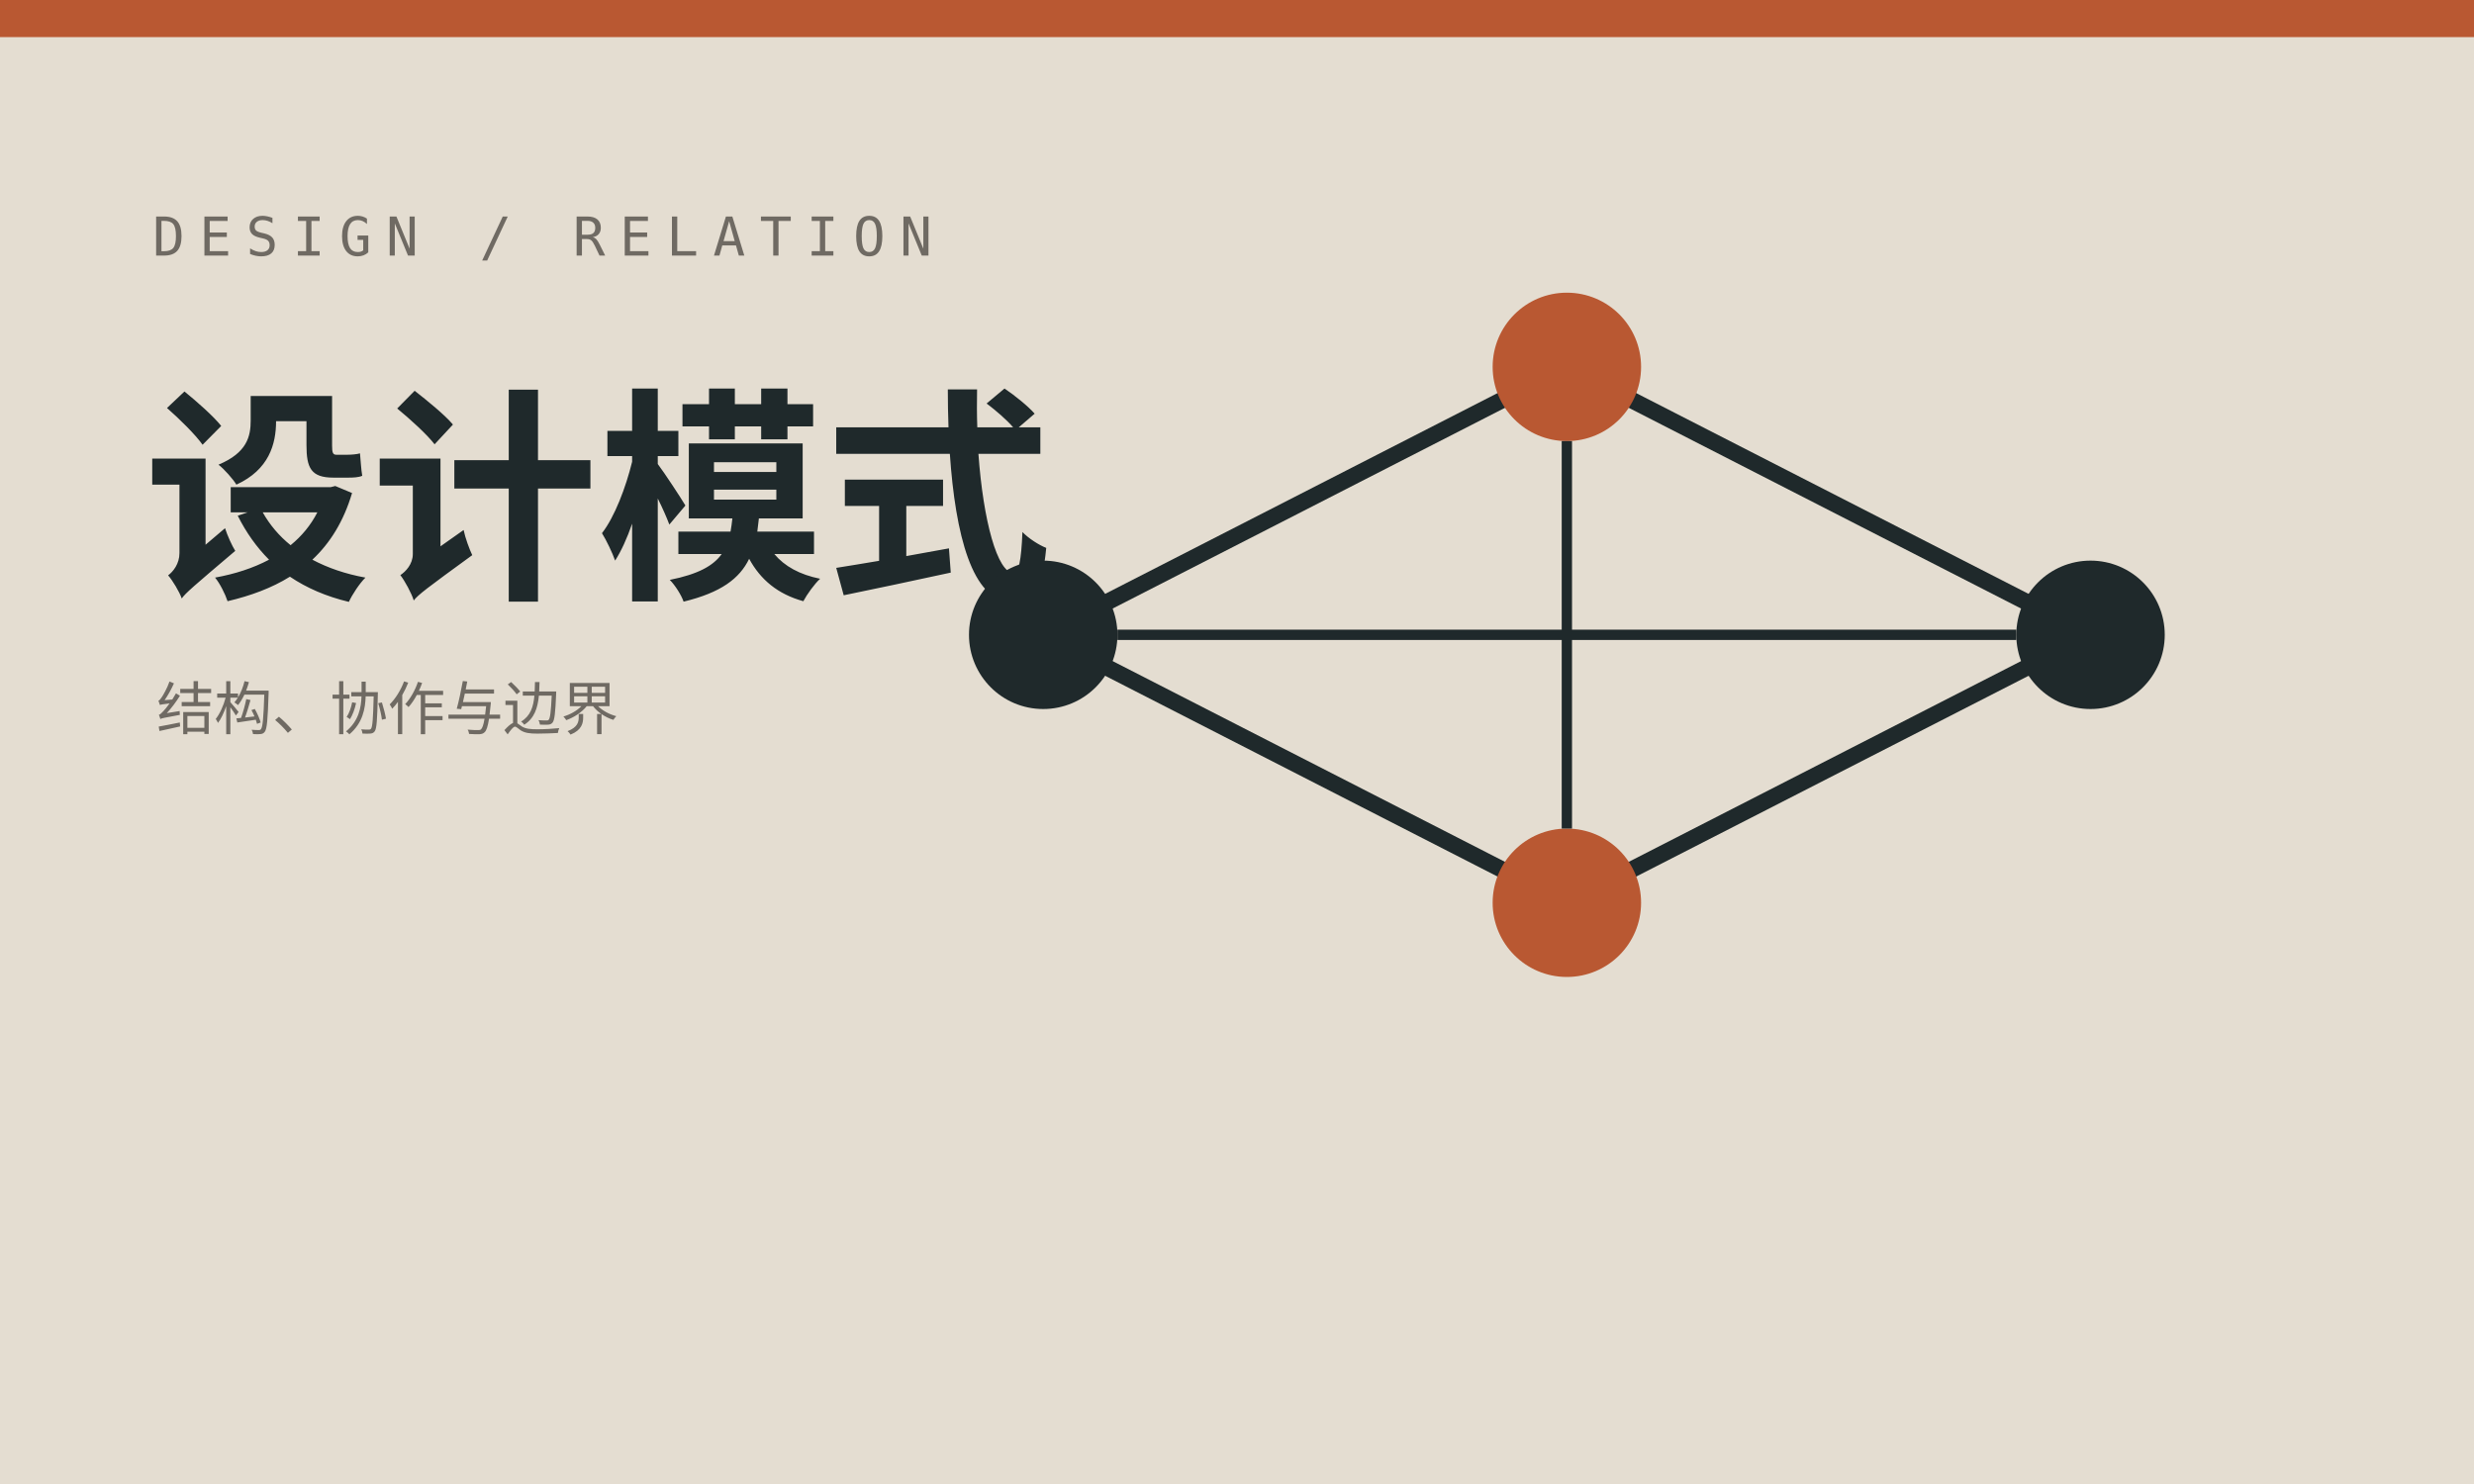
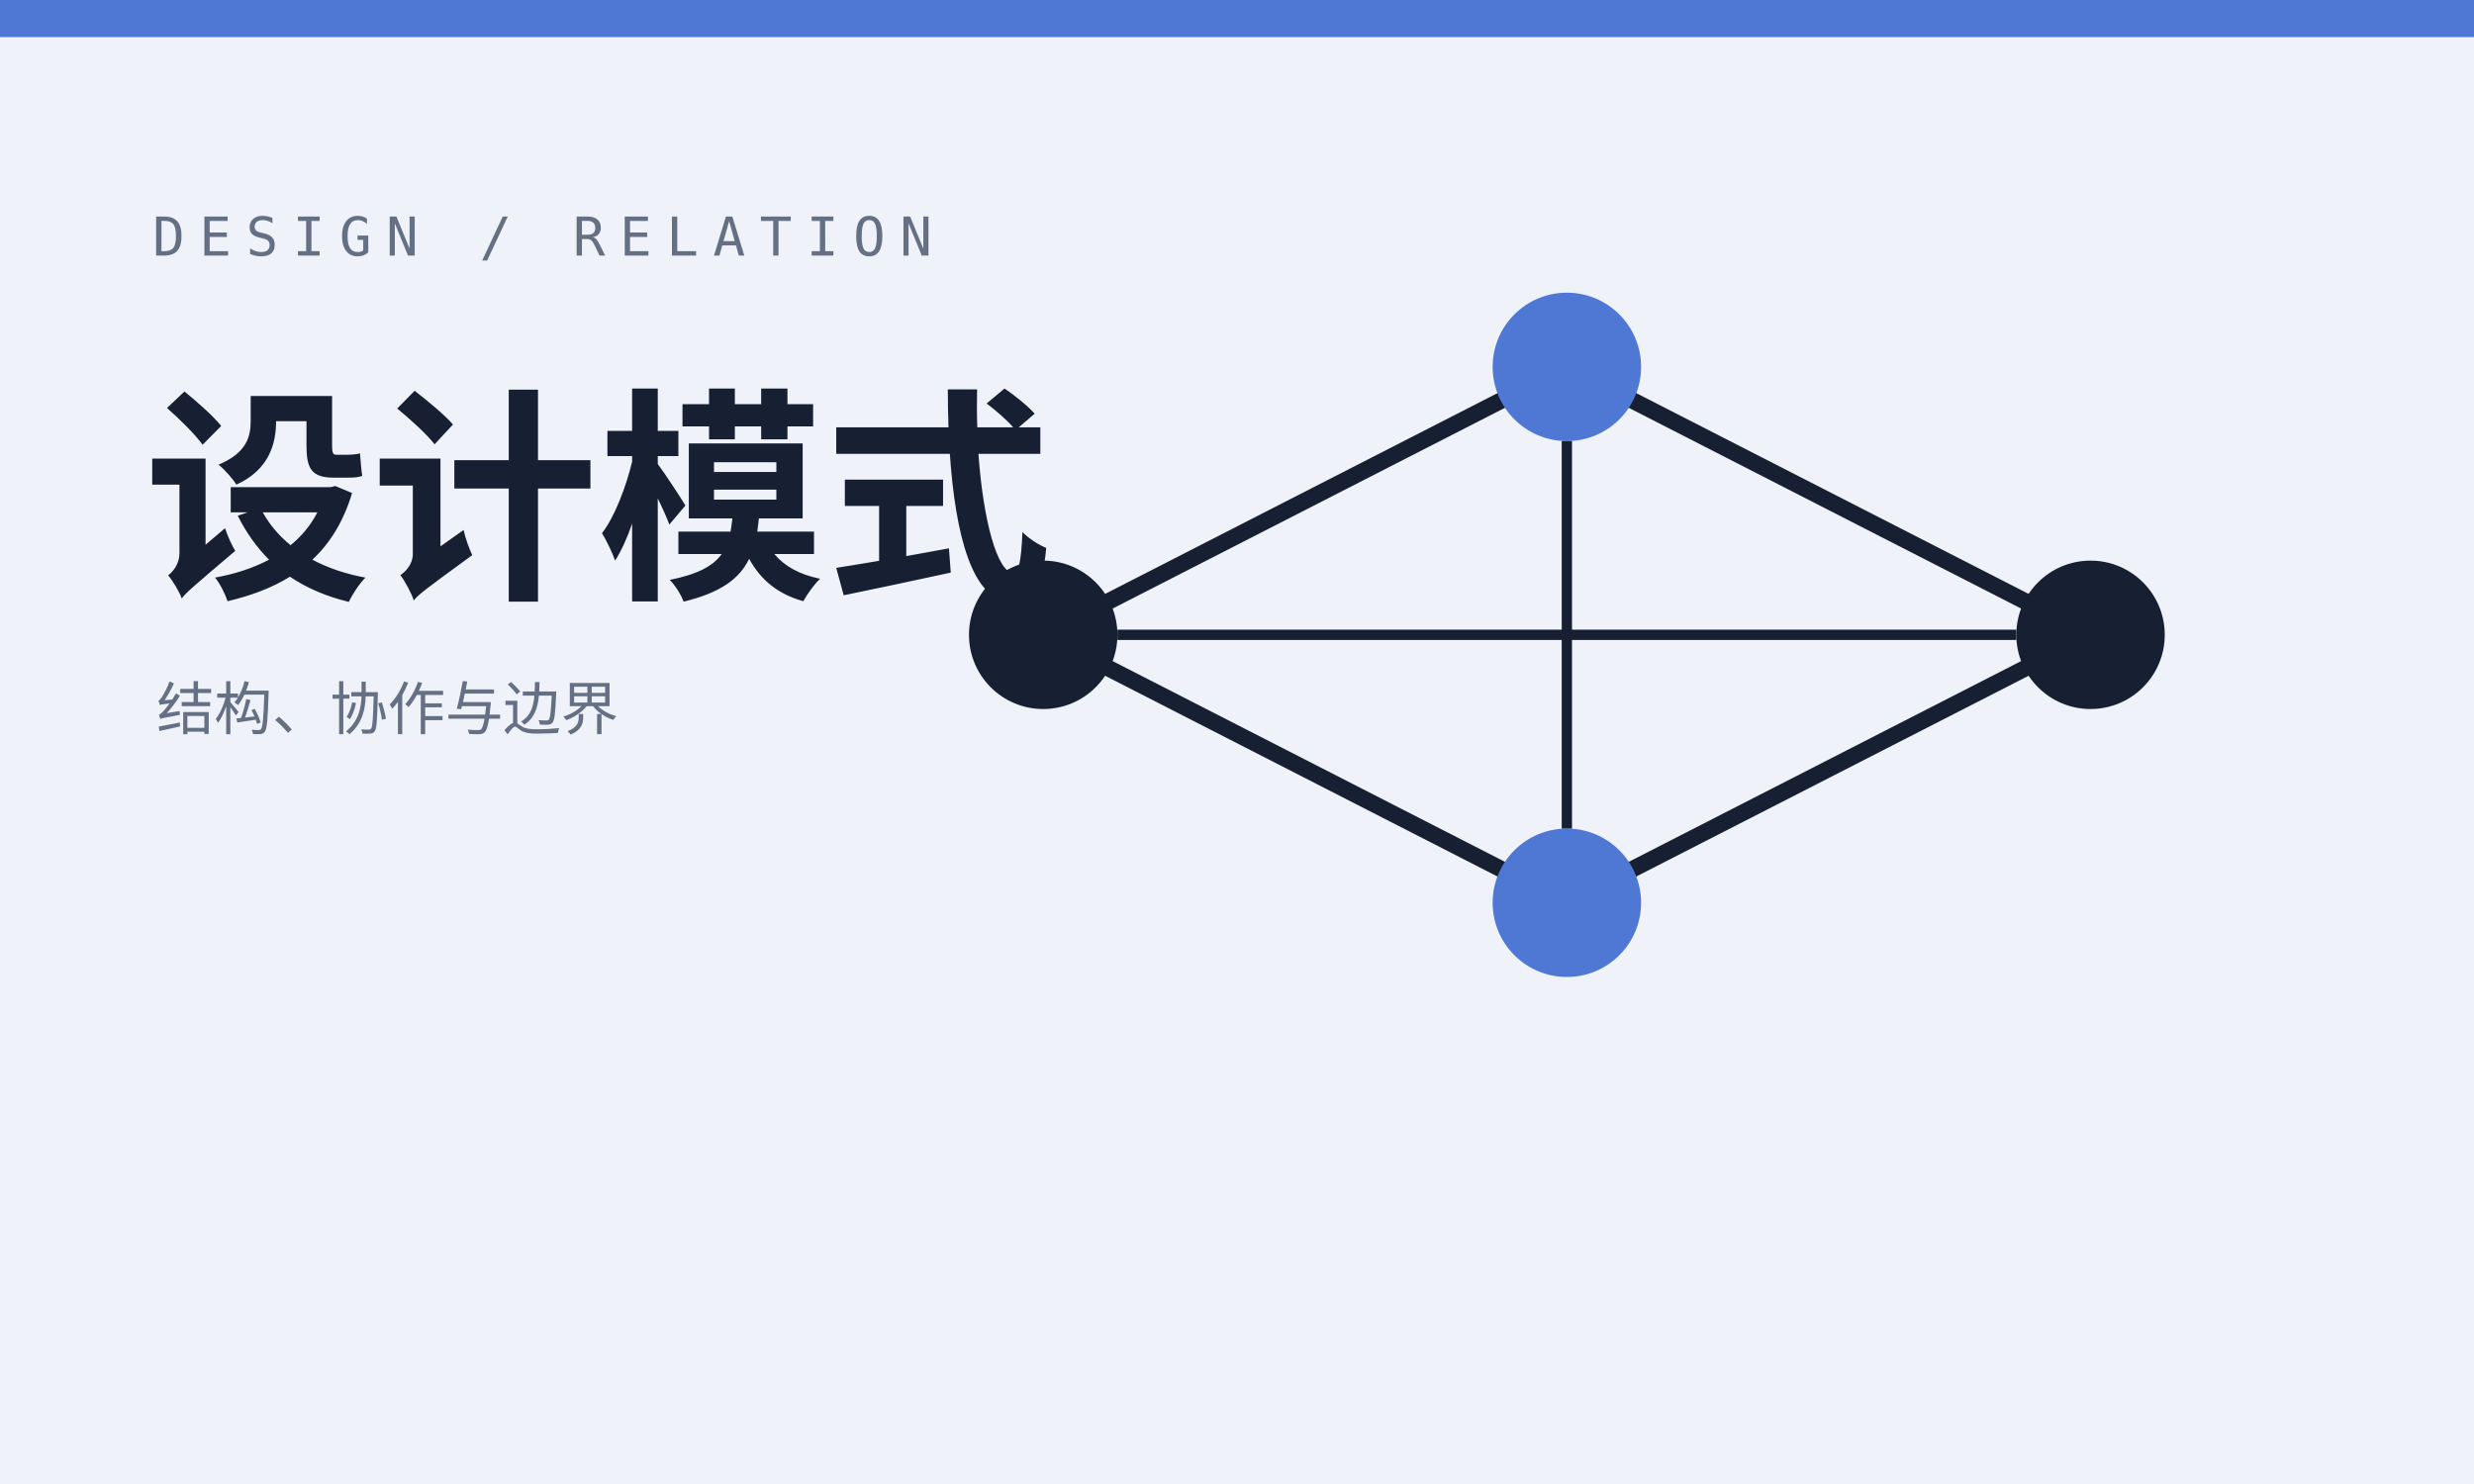
<svg xmlns="http://www.w3.org/2000/svg" viewBox="0 0 1200 720" role="img" aria-label="设计模式文章封面">
-   <rect width="1200" height="720" fill="#e4ddd1" />
-   <path d="M0 0h1200v18H0z" fill="#b95832" />
-   <text x="74" y="124" font-family="monospace" font-size="26" letter-spacing="7" fill="#6f6a63">DESIGN / RELATION</text>
-   <text x="70" y="282" font-family="'Songti SC',serif" font-size="110" font-weight="700" fill="#1f292b">设计模式</text>
-   <text x="76" y="354" font-family="'Noto Sans SC',sans-serif" font-size="28" fill="#6f6a63">结构、协作与边界</text>
-   <path d="M760 178L1014 308 760 438 506 308z" fill="none" stroke="#1f292b" stroke-width="8" />
-   <circle cx="760" cy="178" r="36" fill="#b95832" />
-   <circle cx="1014" cy="308" r="36" fill="#1f292b" />
-   <circle cx="760" cy="438" r="36" fill="#b95832" />
-   <circle cx="506" cy="308" r="36" fill="#1f292b" />
-   <path d="M760 214v188M542 308h436" stroke="#1f292b" stroke-width="5" />
+   <rect width="1200" height="720" fill="#eff2f8" />
+   <path d="M0 0h1200v18H0z" fill="#4f78d4" />
+   <text x="74" y="124" font-family="monospace" font-size="26" letter-spacing="7" fill="#667085">DESIGN / RELATION</text>
+   <text x="70" y="282" font-family="'PingFang SC',sans-serif" font-size="110" font-weight="700" fill="#172033">设计模式</text>
+   <text x="76" y="354" font-family="'Noto Sans SC',sans-serif" font-size="28" fill="#667085">结构、协作与边界</text>
+   <path d="M760 178L1014 308 760 438 506 308z" fill="none" stroke="#172033" stroke-width="8" />
+   <circle cx="760" cy="178" r="36" fill="#4f78d4" />
+   <circle cx="1014" cy="308" r="36" fill="#172033" />
+   <circle cx="760" cy="438" r="36" fill="#4f78d4" />
+   <circle cx="506" cy="308" r="36" fill="#172033" />
+   <path d="M760 214v188M542 308h436" stroke="#172033" stroke-width="5" />
</svg>
